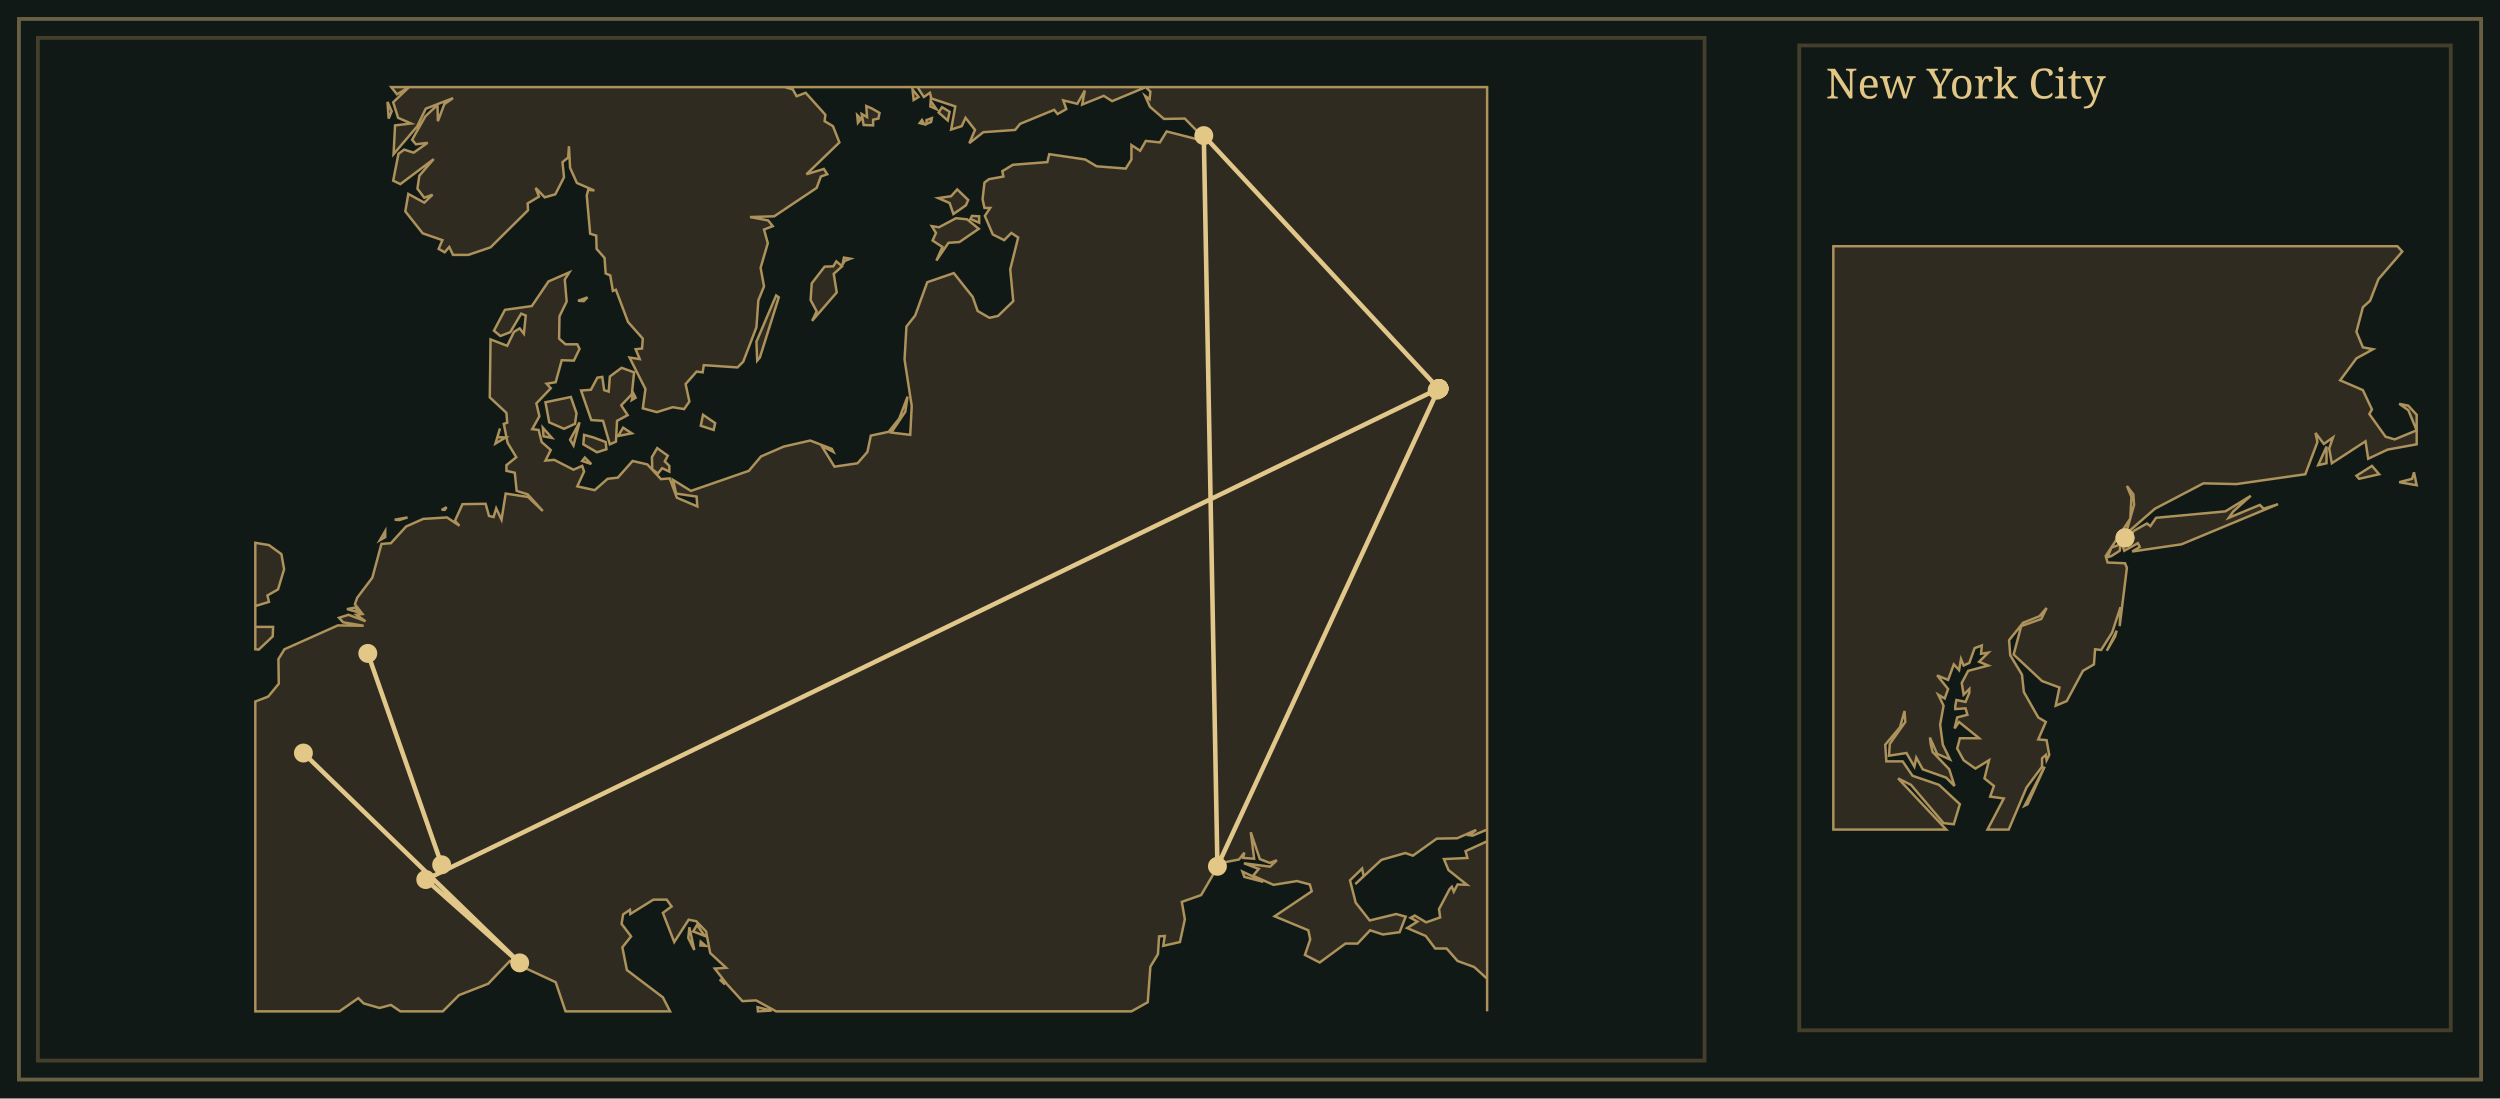
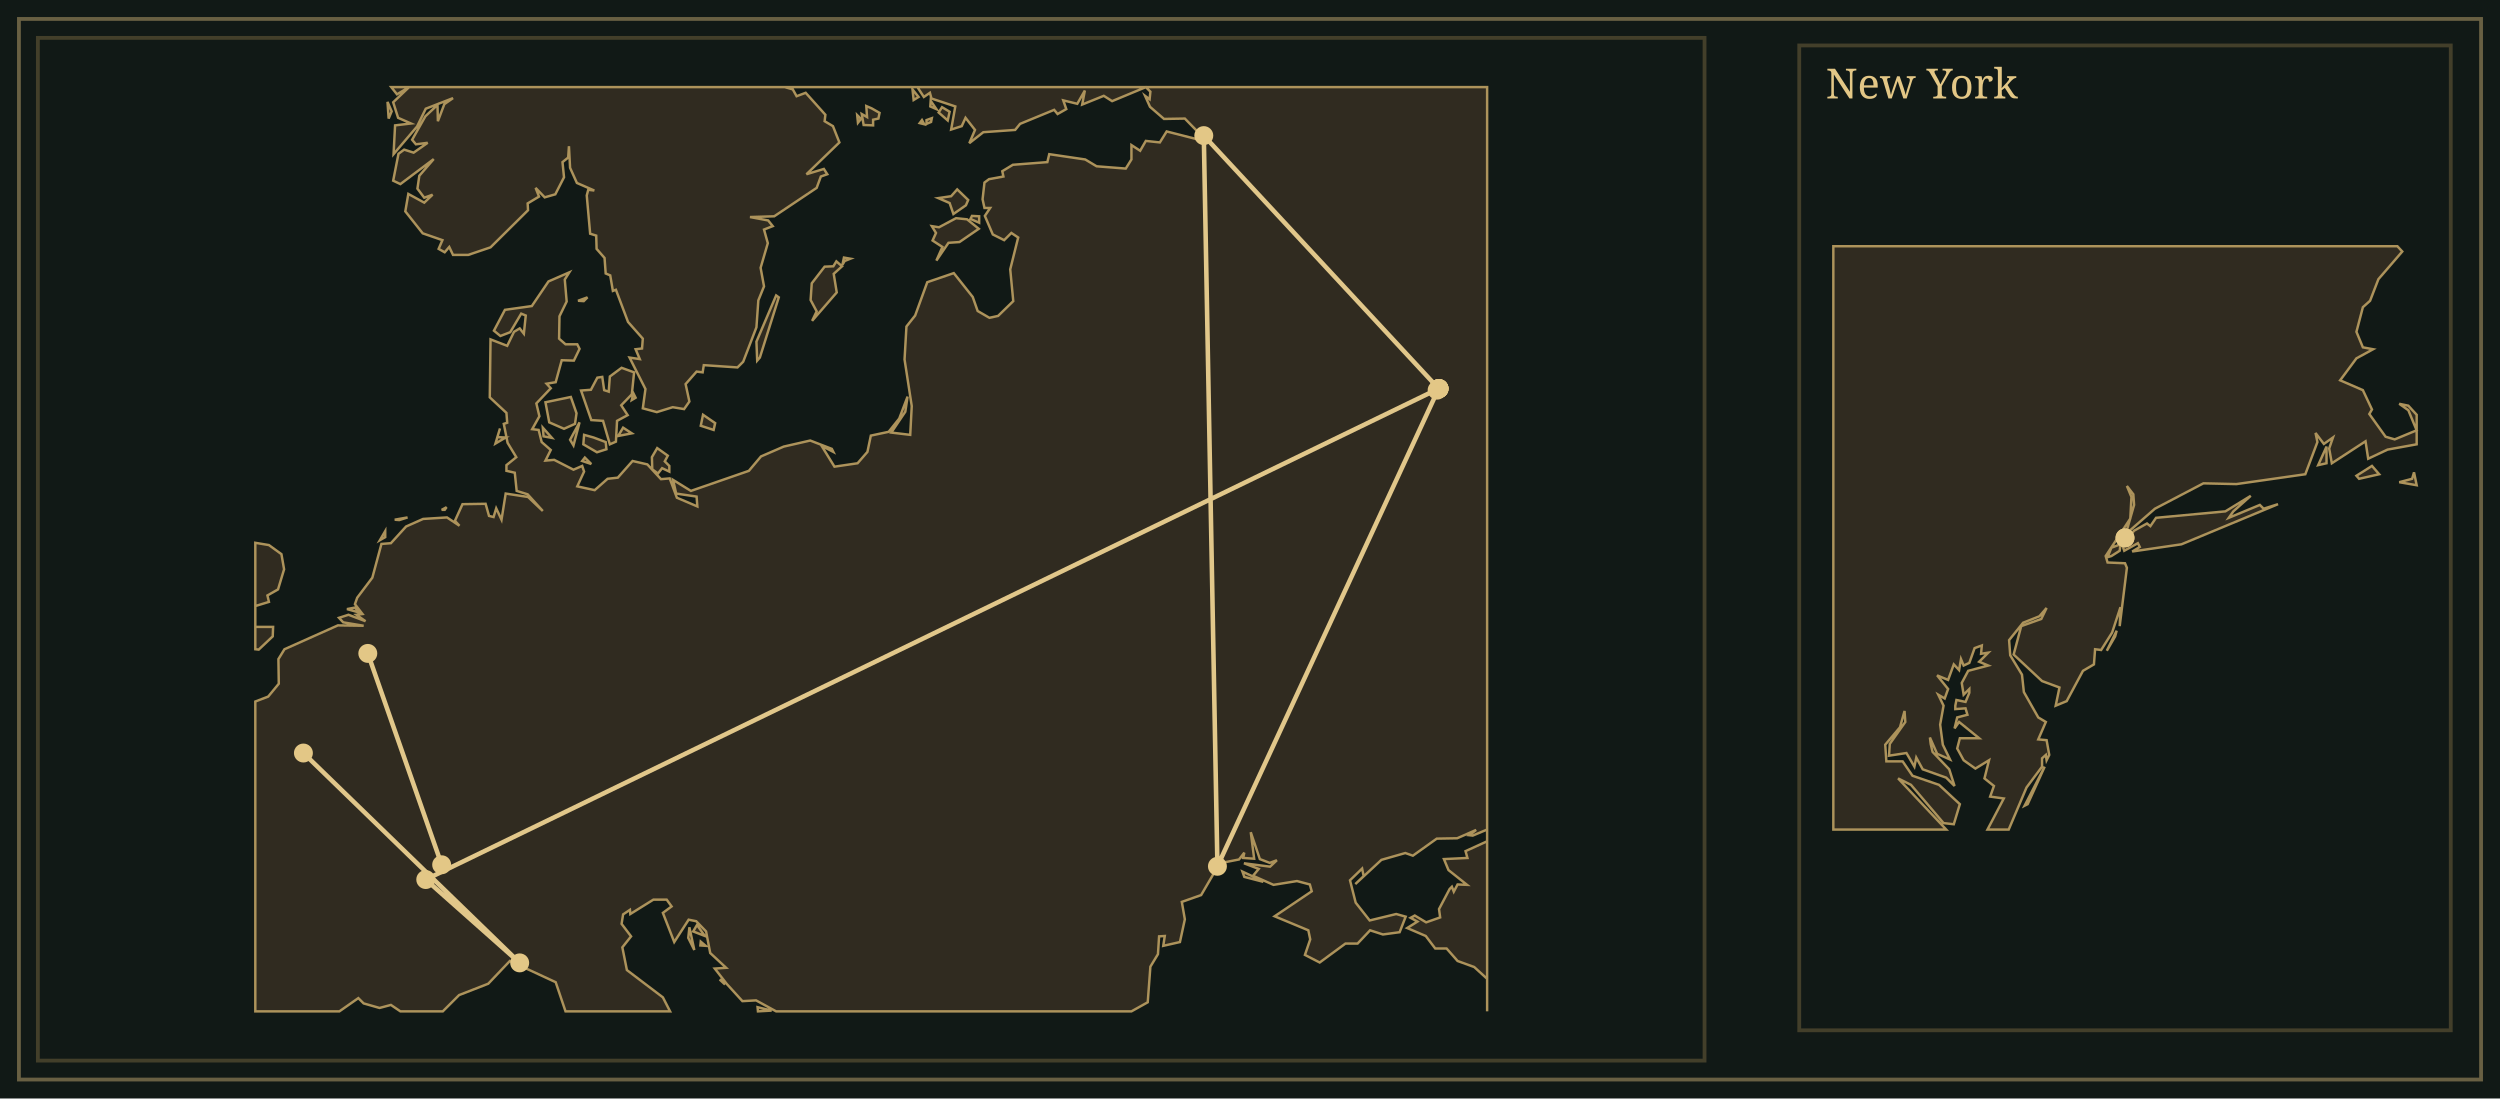
<svg xmlns="http://www.w3.org/2000/svg" viewBox="0 0 660 290" role="img" aria-label="Places in the life of Alexander Scriabin">
  <rect width="660" height="290" fill="#111916" />
  <rect x="10" y="10" width="440" height="270" fill="#111916" stroke="#a88b5355" />
  <path d="M252.4,57.6L255.3,57.9L258.4,60.4L253.3,63.9L250.4,64.1L247.2,68.8L248.8,65.2L246.2,63.5L247.1,61.5L246,59.7L247.9,60L252.4,57.6ZM222.3,70.3L220.1,72.3L220.9,77.2L214.4,84.7L215.6,82.2L214,79.2L214.3,74.8L217.7,70.4L220,70.3L220.8,69L222.3,70.3ZM167,102.2L166.8,104.1L164,107L165.7,109.6L162.9,111.1L162.6,116.6L161,117.3L159.2,111.1L156.1,110.9L153.4,103.1L156,102.9L157.7,99.7L159,99.5L159.5,103L160.7,103.4L161,99.4L164.1,97.1L167.4,98.3L167,102.2ZM150.7,104.8L152.2,109.1L151.8,111.9L148.9,113.2L145,111.5L144,106.2L150.7,104.8ZM67.4,143.3L71,143.9L74.3,146.3L75,150.3L73.4,155.6L70.6,157.2L71,158.9L67.4,160L67.4,165.5L72.1,165.5L72,168L68.3,171.5L67.4,171.4L67.4,143.3ZM105.4,137.3L104.2,137.2L107.6,136.6L105.4,137.3ZM200.1,267L200,265.9L203.7,266.8L200.1,267ZM332.3,232.1L333.5,232.8L328.5,231.5L328,230.1L332.3,232.1ZM255,54.2L251.7,56.5L250.7,53.6L247.7,52.3L251.1,51.8L252.7,50L255.6,52.8L255,54.2ZM258.5,58.8L256.2,57.8L256.6,57L258.5,57.1L258.5,58.8ZM247.2,28.8L245.6,28.1L245.7,26.6L247.2,28.8ZM227.3,31.4L226.5,32.4L226.3,30.4L227.3,31.4ZM230.1,28.6L232.2,29.8L231.9,31.3L230.5,31.6L230.5,33.1L228,33L227.5,30.1L228.9,30.9L228.7,28L230.1,28.6ZM223,68.9L222.4,69.9L222.8,68L224.5,68.3L223,68.9ZM200.6,94.4L199.9,95.2L199.7,90.2L204.9,78L205.6,78.5L200.6,94.4ZM188.4,113.5L185,112.4L185.6,109.5L188.8,111.7L188.4,113.5ZM176.7,123L176.7,124.5L174.8,123.6L173.7,125L172.2,123.9L172.1,120.7L173.5,118.3L176.3,120.3L175.5,121.8L176.7,123ZM166.8,114.4L163.2,115.1L164.5,112.9L166.8,114.4ZM167.8,105L166.8,105.6L167.2,103.8L167.8,105ZM156.7,115.5L159.9,116.7L160.1,118.6L157.6,119.4L154,117.3L154.2,114.8L156.7,115.5ZM145.7,115.6L143.5,115.2L143.3,112.9L145.7,115.6ZM151.4,117.6L150.5,116.1L153,111.5L151.4,117.6ZM156.1,122.5L153.7,121.7L154.4,120.8L156.1,122.5ZM154.1,79.5L152.6,79.4L155.1,78.5L154.1,79.5ZM130.8,117.1L132,113.1L131.3,115.4L133.5,115.5L130.8,117.1ZM101.7,141.8L100.3,142.6L101.7,140.2L101.7,141.8ZM186.1,247.1L183,245.9L184,244.2L186.1,247.1ZM186.3,249.7L184.9,249.6L185,248.6L186.3,249.7ZM190.8,259L191.4,259.9L190,258.6L190.8,259ZM183.3,250.8L181.7,247.6L182,244.8L183.3,250.8ZM93.7,160.4L94.8,161.7L91.6,160.8L93.7,160.4ZM117.4,134.6L116.6,134.6L117.9,133.9L117.4,134.6ZM248.7,28.3L250.7,29.5L250.2,31.8L247.8,29.7L248.7,28.3ZM242.5,25.6L241.2,26.4L240.9,23.6L242.5,25.6ZM245.8,32.2L244.6,32.7L244.6,31.7L246,31.2L245.8,32.2ZM244,32.8L242.8,32.5L243.4,31.7L244,32.8ZM103.4,29.4L102.6,31.3L102.3,26.9L103.4,29.4ZM212.9,46L217.5,44.6L218.4,46L216.7,46.6L215.6,49.6L204.4,57.1L198,57.3L202.8,58.2L204,59.7L201.7,60.6L202.7,64.2L200.8,70.7L201.7,75.6L200.2,79.3L199.7,86.4L196.2,95.5L194.7,97L185.8,96.4L185.5,98.3L183.9,98.1L181,101.4L182,106L180.6,108L177.6,107.5L173.4,108.8L169.7,107.8L170.4,102.7L166.2,94.4L168.9,94.8L167.8,92.2L169.5,92L169.7,89.4L165.8,85L162.6,76.5L161.8,76.8L161.1,72.7L159.9,72.2L159.6,68.1L157.5,65.7L157.4,62.2L155.8,61.7L154.9,51.6L155.3,50.1L156.9,50.3L152.3,48.3L150.5,44.3L150.2,38.6L150,41.6L148.5,42.8L148.9,46.8L146.6,51.3L143.8,52.1L141.4,49.6L142.3,51.9L139.3,53.7L139.4,55.5L129.5,65.3L123.6,67.3L119.6,67.3L118.6,65.2L117.4,66.6L115.8,65.7L116.8,63.4L111.6,61.6L107,55.8L107.8,51.2L112,53.5L114.2,51.4L112,52.2L110.2,49.8L110.7,46.4L114.5,42L105.7,48.6L103.8,47.7L105.2,40.6L106.7,39.5L109.2,40.3L112.9,37.7L109.8,38.1L108.8,36.9L112.3,30.7L115.5,27.7L115.6,32L117.3,27.5L119.6,25.9L112.4,28.7L110.1,33.4L103.9,40.7L104.3,33.1L108.5,32.6L105.1,31.1L103.8,27L108,23L104.8,24.9L103.3,23L392.6,23L392.6,267L392.6,258.4L389.2,255.3L384.8,253.7L381.9,250.4L378.9,250.4L376.4,247.1L371.5,245L374.2,243.3L372.4,242.3L373.5,241.7L376.5,243.5L380.2,242.2L379.9,240L382.7,234.7L383.3,234.1L383.8,235.4L384.8,233.5L387.3,233.6L382.4,229.7L381.2,226.8L387.4,226.5L386.9,224.7L392.6,222.1L392.6,219L388.8,220.6L387.9,220.5L389.7,219.1L384.7,221.3L379.3,221.4L373,225.9L371,225.2L364.7,227L357.8,233.4L360,231.3L359.6,229.3L356.4,232.4L357.9,238.3L361.6,243L368.6,241.3L371.1,242L369.5,246.1L365.1,246.7L361.7,245.6L358.4,249.1L355.2,249.1L348.4,254.1L344.5,252.1L345.9,248L345.4,245.6L336.5,241.9L346.3,235.3L345.8,233.5L342.4,232.6L336.2,233.6L330.8,231.2L332.3,229.4L328.4,227.9L335.3,228.8L337.1,227.1L335.2,227.8L332.6,226.8L330.2,219.7L331.1,226.7L328.2,226.5L328.5,225.1L327.1,226.9L322,227.9L317.1,236.3L312,238.1L312.8,242.7L311.5,248.7L307.1,249.7L307.5,247.1L306,247.2L305.7,251.9L303.7,255.2L303,264.6L298.7,267L204.9,267L199.6,264.1L196,264.3L191.9,259.8L188.7,255.7L191.7,255.5L187.5,251.6L186.4,245.9L183.8,243.2L181.8,242.8L178,248.7L175,241L177.3,239.3L176,237.5L172.5,237.5L166.4,241.3L166.3,240.2L164.5,241.4L164.1,243.9L166.6,247.2L164.3,250.1L165.5,256.1L175,263.3L176.9,267L149.3,267L146.7,259.3L134.6,253.7L128.9,259.7L121.2,262.7L116.9,267L105.7,267L103.2,265.3L100.2,266.1L96,264.9L94.6,263.5L89.6,267L67.4,267L67.4,185.2L70.8,183.9L73.6,180.5L73.5,174L75.1,171.4L89.2,165.1L96,165.2L90.6,164.3L89.5,163.1L92,162.3L96.5,164L94.1,162.3L95.7,162.1L93.7,159.5L94.3,157.8L98.3,152.5L100.7,143.6L103.2,143.4L107.2,139L111.7,137L118,136.6L121.3,138.8L120.1,137.5L122.1,133.1L128.2,133L129.1,136.2L130.3,136.5L131,134.2L132.4,137.2L133.5,130.3L139.4,131.2L143.3,134.9L139.3,130.5L136.4,129.6L135.9,124.8L133.7,124.3L133.7,122.8L136.3,120.7L134,116.9L133,111.9L133.9,111.6L133.7,109L129.3,104.9L129.5,89.6L133.9,91.3L135.7,87.6L137.2,86.7L138.3,88.1L138.8,83.3L137.6,82.8L134.7,87.7L132.1,88.7L130.4,87.3L133.3,81.8L140.4,80.8L144.8,74.3L150.3,71.9L149.1,73.8L149.6,79.6L147.7,83.5L147.6,89.4L149.3,90.9L152.4,90.9L153,92.1L151.5,95.2L148.3,95.1L146.7,100.9L144.3,101.3L145.4,102.5L141.6,106.5L142.4,109.9L140.5,113.3L142.2,113.5L143,116.7L145.4,118.8L144,121.6L146.3,121.4L151.4,124L153.7,123L154.2,124.5L152.4,128.4L157,129.4L160.4,126.4L163.1,126.1L167,121.7L170.9,122.6L174.5,126.5L176.8,126.3L178.7,131.4L184.1,133.7L183.9,131.1L178.5,130.3L177.7,126.7L182.4,129.6L197.7,124.3L200.9,120.5L206.9,117.9L213.9,116.3L219.6,118.5L220,119.3L216.9,117.7L220.3,123.2L226.4,122.3L229,119.3L229.9,115L234.6,114L237.4,110.5L239.6,104.7L239,108.7L235.3,114.2L240.3,114.8L240.7,107.2L238.8,94.9L239.3,86.2L241.6,83.3L244.8,74.5L251.8,72.1L256.8,78.4L258.1,82.1L261.2,83.9L263.5,83.4L267.5,79.5L266.7,71.1L268.8,62.7L267,61.5L265.1,63.4L262.1,61.9L260,57L261.4,54.9L259.9,54.9L259.4,52.6L259.9,48.2L261.1,47.3L264.9,46.6L264.6,45.2L267.4,43.5L276.5,42.8L277,40.7L286.5,42.1L289.5,43.9L297.2,44.5L298.7,42.1L298.7,38.3L301,39.8L302.5,37.2L306.2,37.6L308,34.7L316.2,36.8L316.7,35.3L312.8,31.3L307.3,31.4L303.6,28.2L302.3,25.3L303.5,26.2L303.7,24.2L302.5,23L293.6,26.7L291.4,25.3L285.7,27.6L286.4,23.9L284.4,27.4L280.7,26.5L281.5,28.8L279.2,30.1L278.3,29L269.3,32.7L268,34.3L259.6,34.9L255.9,37.8L257.4,34.3L254.9,31.1L253.9,33.3L251.1,34.2L252.2,28.1L245.9,26L245.5,24.5L243.9,25.6L242.2,23L207.2,23L209.3,23.6L210.3,25.4L212.7,24.5L217.9,30.3L217.7,32L219.9,33.3L221.6,37.6L212.9,46Z" fill="#302b20" stroke="#ad935b" stroke-width=".65" />
  <path d="M379.9,102.6L379.9,102.6M379.9,102.6L379.8,102.6M379.8,102.6L317.8,35.8M317.8,35.8L321.4,228.7M321.4,228.7L379.8,102.6M379.8,102.6L112.4,232.2M112.4,232.2L137.2,254.2M137.2,254.2L80.1,198.8M116.6,228.3L97.1,172.5M379.9,102.6L379.9,102.6M379.9,102.6L379.4,103M379.4,103L379.9,102.6" fill="none" stroke="#e1c78a" stroke-width="1.2" />
  <circle cx="379.9" cy="102.6" r="2.5" fill="#e3c786" />
  <circle cx="379.9" cy="102.6" r="2.5" fill="#e3c786" />
  <circle cx="379.8" cy="102.6" r="2.5" fill="#e3c786" />
  <circle cx="317.8" cy="35.8" r="2.5" fill="#e3c786" />
  <circle cx="321.4" cy="228.7" r="2.5" fill="#e3c786" />
  <circle cx="379.8" cy="102.6" r="2.5" fill="#e3c786" />
  <circle cx="112.4" cy="232.2" r="2.5" fill="#e3c786" />
  <circle cx="137.2" cy="254.2" r="2.5" fill="#e3c786" />
  <circle cx="80.1" cy="198.8" r="2.5" fill="#e3c786" />
  <circle cx="116.6" cy="228.3" r="2.5" fill="#e3c786" />
  <circle cx="97.1" cy="172.5" r="2.5" fill="#e3c786" />
  <circle cx="379.9" cy="102.6" r="2.5" fill="#e3c786" />
  <circle cx="379.9" cy="102.6" r="2.5" fill="#e3c786" />
  <circle cx="379.4" cy="103" r="2.5" fill="#e3c786" />
  <circle cx="379.9" cy="102.6" r="2.5" fill="#e3c786" />
  <text x="379.9" y="102.6" text-anchor="middle" dominant-baseline="central" fill="#f1e4c8" stroke="#111916" stroke-width="4" paint-order="stroke" font-family="Georgia,serif" font-size="10" />
  <text x="317.8" y="35.8" text-anchor="middle" dominant-baseline="central" fill="#f1e4c8" stroke="#111916" stroke-width="4" paint-order="stroke" font-family="Georgia,serif" font-size="10" />
  <text x="321.4" y="228.7" text-anchor="middle" dominant-baseline="central" fill="#f1e4c8" stroke="#111916" stroke-width="4" paint-order="stroke" font-family="Georgia,serif" font-size="10" />
  <text x="112.4" y="232.2" text-anchor="middle" dominant-baseline="central" fill="#f1e4c8" stroke="#111916" stroke-width="4" paint-order="stroke" font-family="Georgia,serif" font-size="10" />
  <text x="137.2" y="254.2" text-anchor="middle" dominant-baseline="central" fill="#f1e4c8" stroke="#111916" stroke-width="4" paint-order="stroke" font-family="Georgia,serif" font-size="10" />
  <text x="80.1" y="198.8" text-anchor="middle" dominant-baseline="central" fill="#f1e4c8" stroke="#111916" stroke-width="4" paint-order="stroke" font-family="Georgia,serif" font-size="10" />
  <text x="116.6" y="228.3" text-anchor="middle" dominant-baseline="central" fill="#f1e4c8" stroke="#111916" stroke-width="4" paint-order="stroke" font-family="Georgia,serif" font-size="10" />
  <text x="97.1" y="172.5" text-anchor="middle" dominant-baseline="central" fill="#f1e4c8" stroke="#111916" stroke-width="4" paint-order="stroke" font-family="Georgia,serif" font-size="10" />
  <rect x="475" y="12" width="172" height="260" fill="#111916" stroke="#a88b5355" />
  <path d="M589.6,135L588.4,136.7L596.6,133.3L597.6,134.3L601.4,133.1L575.9,143.7L562.9,145.6L564.9,144.4L564.4,143.4L560.8,145.4L560.3,143.9L563.4,140.1L566.8,138.2L567.7,138.9L569.2,136.7L587.5,135L594.2,130.9L589.6,135ZM558.4,168L556.2,171.8L558.8,166.5L558.4,168ZM557.4,146.8L556.4,147.1L557.4,144.6L559.8,143.7L559.6,145.4L557.4,146.8ZM628.1,125.2L622.8,126.4L622.1,125.6L626.2,123L628.1,125.2ZM614.2,122.3L612,122.8L614.2,117.9L614.2,122.3ZM638,128.1L633.4,127.3L636.8,126.4L637.3,124.7L638,128.1ZM535.3,212.3L534.5,212.7L539.8,202.4L535.3,212.3ZM484,219L484,65L632.9,65L634.2,66.4L627.9,73.7L625.7,79.4L623.8,81.1L622.1,87.6L623.8,91.7L626.5,92.2L622.1,94.6L617.8,100.4L623.8,103L626.2,108.1L625.5,109.3L629.8,115.3L632.2,116L638,113.6L635.8,108.3L633.4,106.6L635.8,107.1L638,109.5L638,117.3L630.3,118.7L625.2,121.1L624.5,116.5L615.6,122.3L614.9,118.4L615.9,115.5L613.5,117.2L611.3,114.3L611.8,116.7L608.6,125.2L590.4,127.8L581.7,127.6L568.9,134.3L561.2,141L563.4,133.3L563.2,130.5L561.5,128.3L562.7,131.2L562.4,136.9L555.9,146.8L556.4,148.5L561,148.7L561.5,149.9L559.6,165.3L559.8,160.3L557.6,167L554.7,171.6L553.1,171.4L552.8,175.4L549.9,177.1L545.6,185.1L542.7,186.3L543.7,181.5L539.1,179.8L531.6,172.8L533.6,165.3L538.9,163.4L540.3,160.5L538.4,162.7L534.1,164.4L530.4,169L530.7,173L533.8,178.1L534.3,182.7L538.1,189.4L540.1,190.6L538.1,195.2L540.3,195.4L541,199.3L540.3,200.7L540.1,199.3L539.1,200.2L539.1,202.4L535,207.9L530.3,219L524.7,219L529,210.8L525.4,210.3L526.4,207.5L523.9,205.5L525.1,200.7L521.5,202.9L518.4,200.7L516.7,197.6L517.4,194.9L522.5,194.9L517.2,190.6L516,192.3L516.7,189.4L519.4,188.7L518.9,187L516.2,187.2L516.2,186.3L516.5,184.8L518.9,185.3L519.9,182.9L519.9,181.9L518.4,183.4L517.9,180.3L519.6,177.1L524.9,175.7L522.5,174.7L524.9,172.3L523,172.6L523.2,170.4L521.3,171.1L519.9,175L518.4,175.7L517.7,174L517.2,176.9L515.8,175.4L514.3,179.5L511.4,178.3L514.3,181.9L513.4,184.4L511.7,183.4L513.1,186.3L512.2,191.3L512.9,196.6L514.8,200.5L511.4,199L509.5,194.7L509.7,196.4L510.2,198.5L514.6,203.1L516,207.5L513.8,205.3L507.6,203.1L505.9,200L505.4,202.4L503.3,198.8L498.7,199.5L498.9,196.4L503,190.6L502.8,187.7L501.6,192L497.7,196.6L498,201L502.3,201L504.9,204.8L511.9,207.2L517.4,212.3L515.8,217.6L513.1,217.3L504.5,207.2L501.1,205.5L513.8,219L484,219Z" fill="#302b20" stroke="#ad935b" stroke-width=".65" />
  <path d="" fill="none" stroke="#e1c78a" stroke-width="1.2" />
  <circle cx="561" cy="142" r="2.5" fill="#e3c786" />
  <circle cx="561" cy="142" r="2.5" fill="#e3c786" />
  <text x="561" y="142" text-anchor="middle" dominant-baseline="central" fill="#f1e4c8" stroke="#111916" stroke-width="4" paint-order="stroke" font-family="Georgia,serif" font-size="10" />
-   <text x="482" y="26" fill="#e3c786" font-family="Georgia,serif" font-size="11">New York City</text>
+   <text x="482" y="26" fill="#e3c786" font-family="Georgia,serif" font-size="11">New York</text>
  <rect x="5" y="5" width="650" height="280" fill="none" stroke="#c3a970" stroke-opacity=".5" />
</svg>
